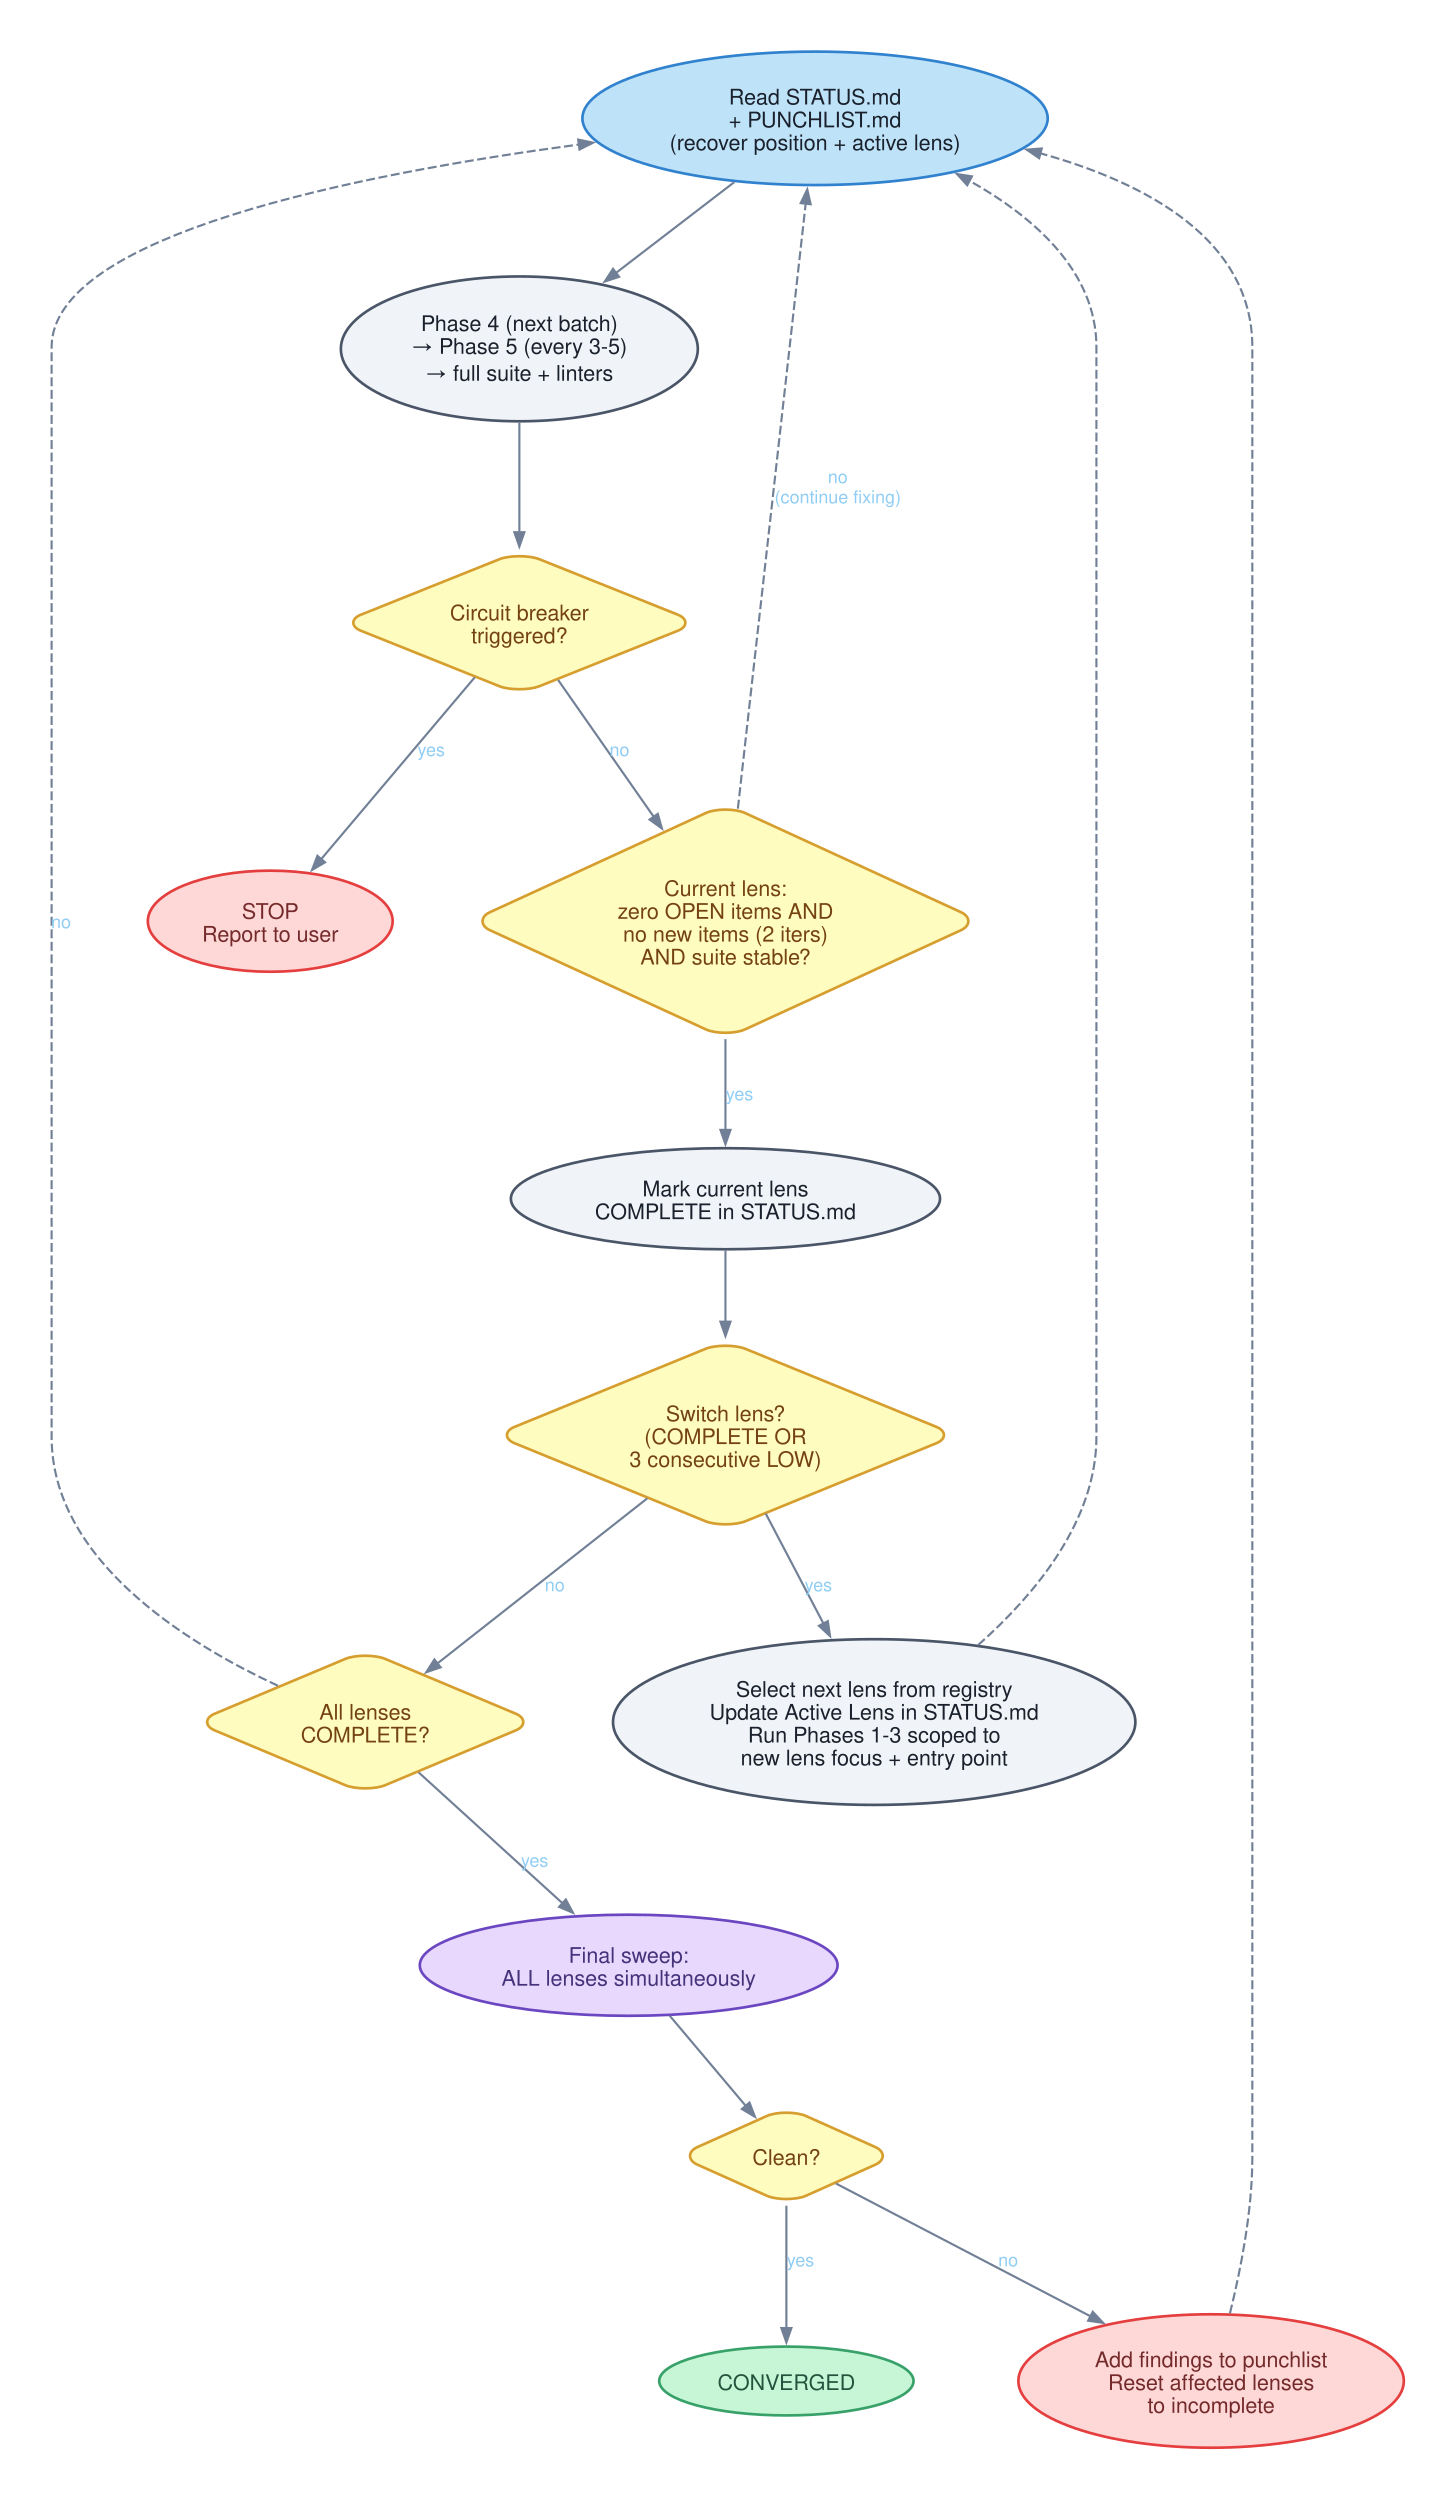
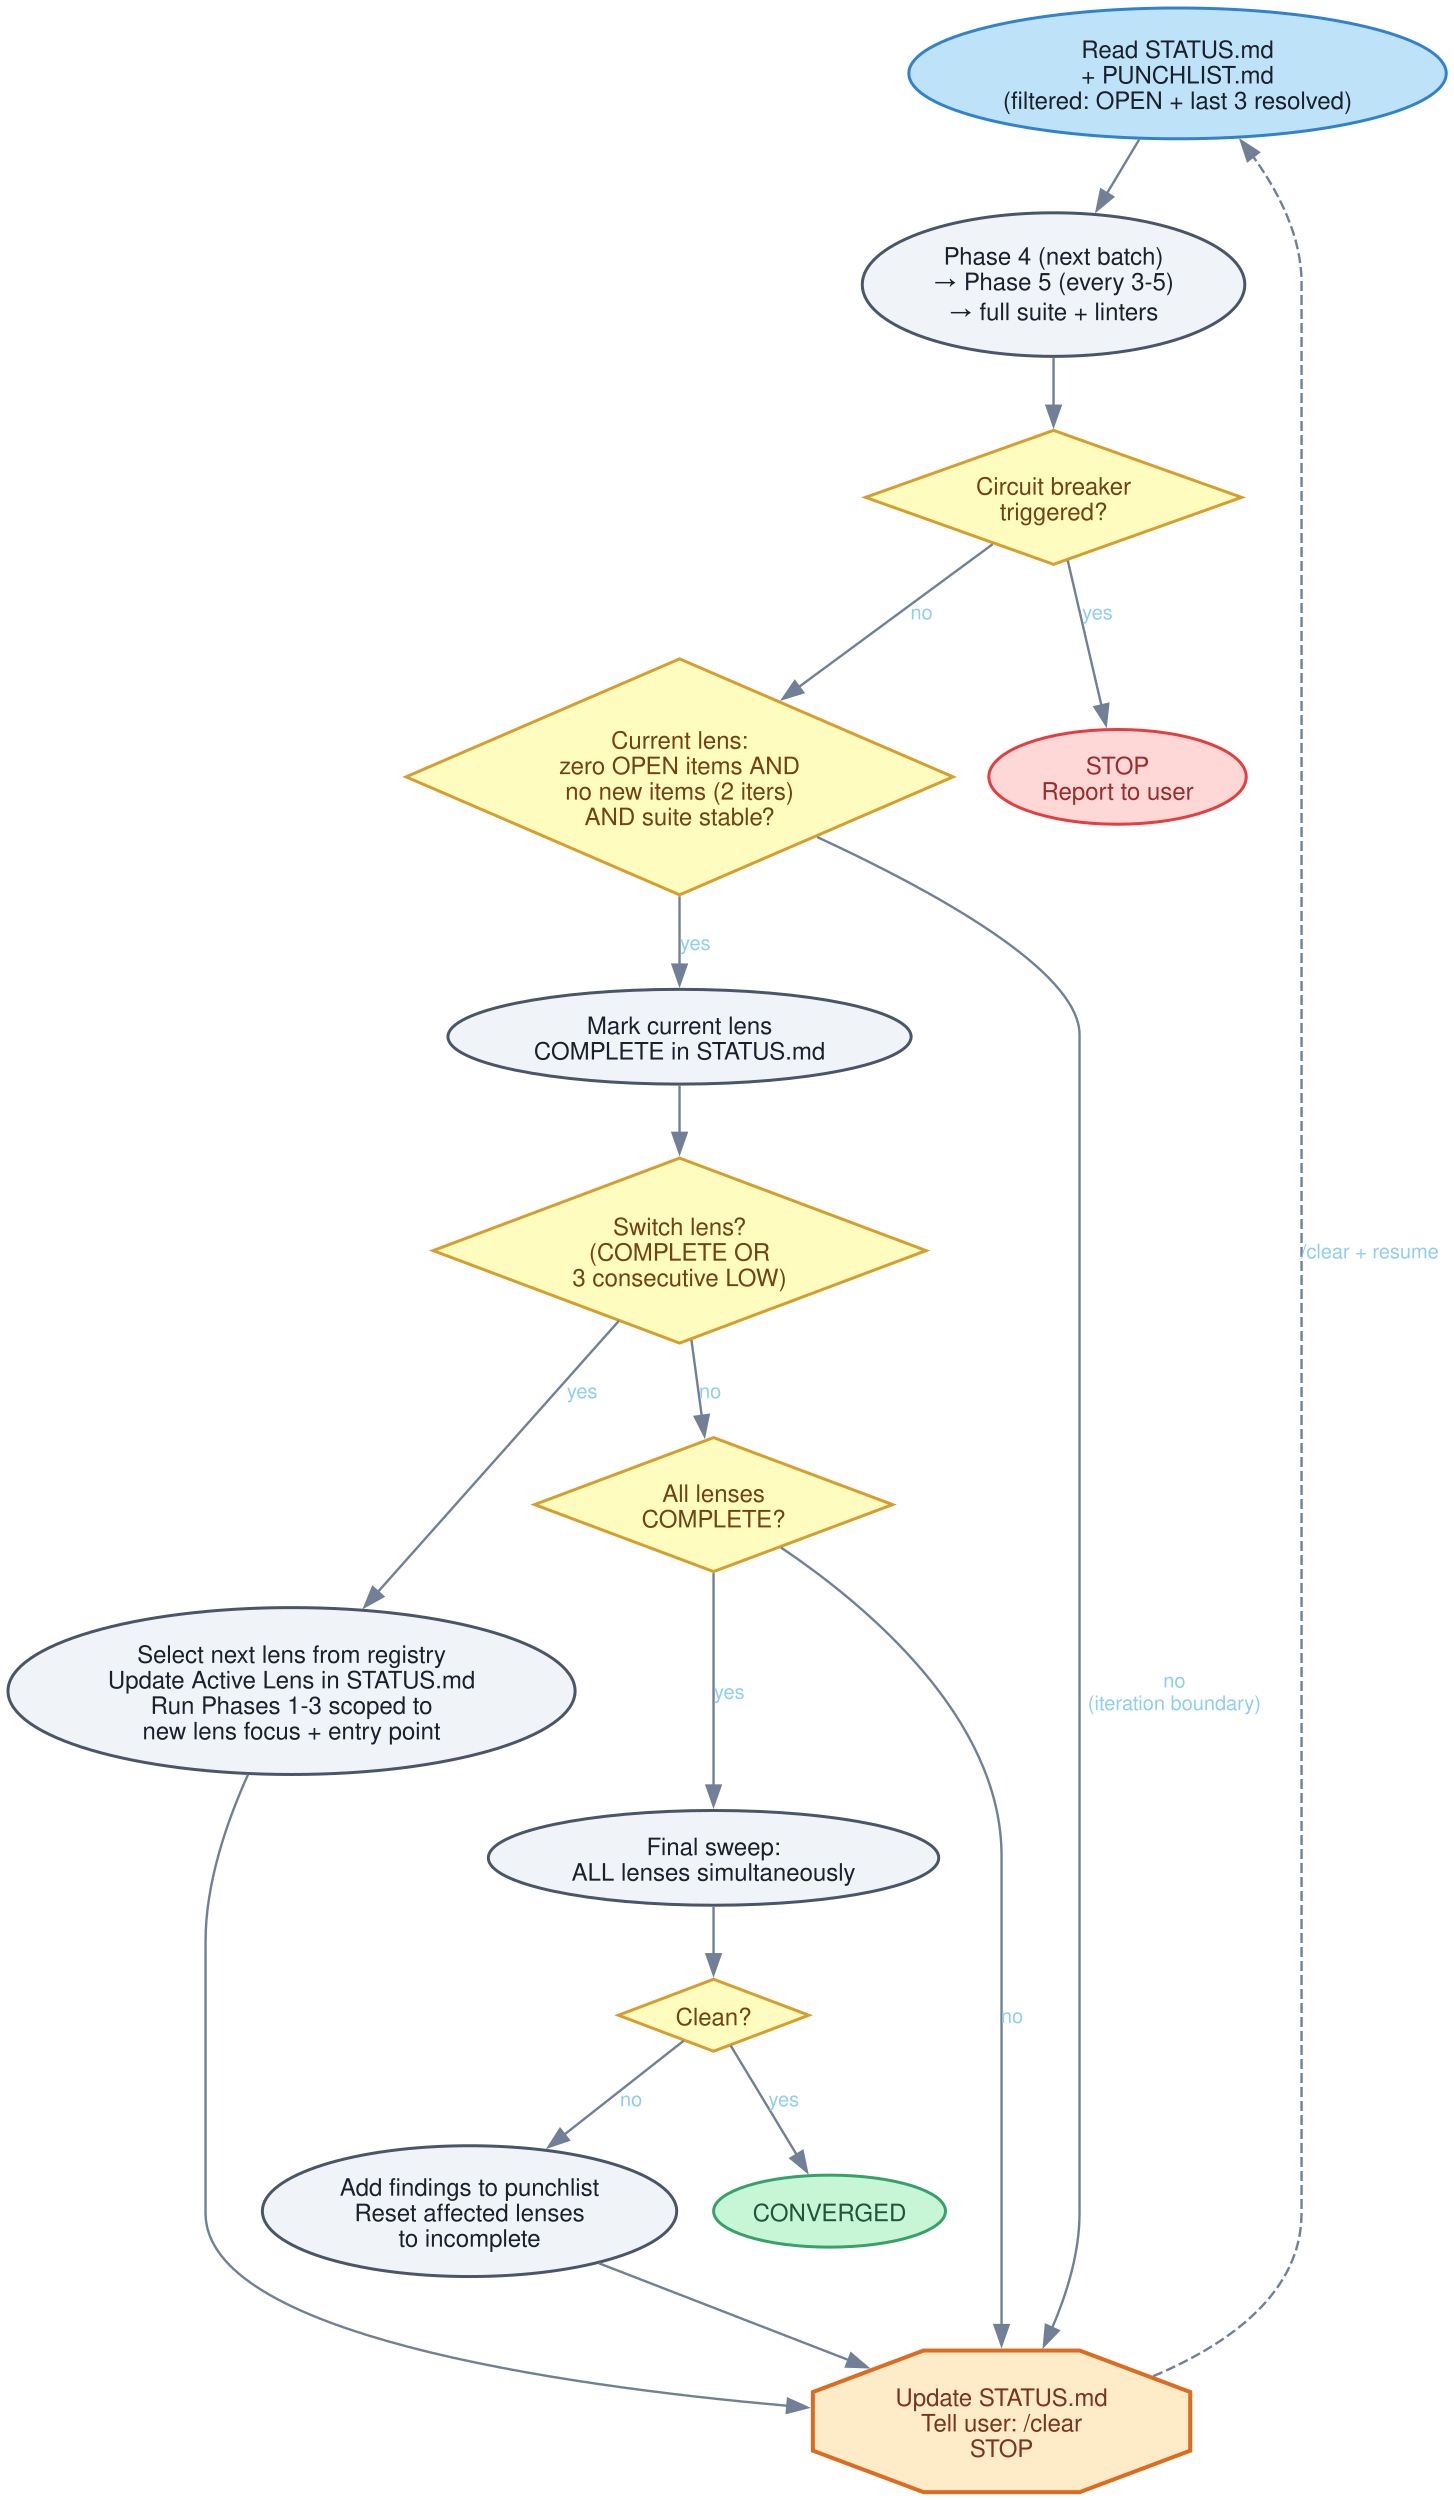
- <svg xmlns="http://www.w3.org/2000/svg" width="812pt" height="1395pt" viewBox="0.00 0.00 812.00 1395.00">
-   <g id="graph0" class="graph" transform="scale(1 1) rotate(0) translate(28.8 1365.83)">
+ <svg xmlns="http://www.w3.org/2000/svg" width="727pt" height="1250pt" viewBox="0.00 0.00 727.00 1250.00">
+   <g id="graph0" class="graph" transform="scale(1 1) rotate(0) translate(4 1246.07)">
    <g id="node1" class="node">
-       <ellipse fill="#bee3f8" stroke="#3182ce" stroke-width="1.5" cx="426" cy="-1299.8" rx="129.82" ry="37.23" />
-       <text xml:space="preserve" text-anchor="middle" x="426" y="-1307.53" font-family="Helvetica,sans-Serif" font-size="12.00" fill="#1a202c">Read STATUS.md</text>
-       <text xml:space="preserve" text-anchor="middle" x="426" y="-1294.78" font-family="Helvetica,sans-Serif" font-size="12.00" fill="#1a202c">+ PUNCHLIST.md</text>
-       <text xml:space="preserve" text-anchor="middle" x="426" y="-1282.03" font-family="Helvetica,sans-Serif" font-size="12.00" fill="#1a202c">(recover position + active lens)</text>
+       <ellipse fill="#bee3f8" stroke="#3182ce" stroke-width="1.5" cx="584.77" cy="-1209.37" rx="134.35" ry="32.7" />
+       <text xml:space="preserve" text-anchor="middle" x="584.77" y="-1217.09" font-family="Helvetica,sans-Serif" font-size="12.00" fill="#1a202c">Read STATUS.md</text>
+       <text xml:space="preserve" text-anchor="middle" x="584.77" y="-1204.34" font-family="Helvetica,sans-Serif" font-size="12.00" fill="#1a202c">+ PUNCHLIST.md</text>
+       <text xml:space="preserve" text-anchor="middle" x="584.77" y="-1191.59" font-family="Helvetica,sans-Serif" font-size="12.00" fill="#1a202c">(filtered: OPEN + last 3 resolved)</text>
    </g>
    <g id="node2" class="node">
-       <ellipse fill="#f0f4f8" stroke="#4a5568" stroke-width="1.5" cx="261" cy="-1171.16" rx="99.6" ry="40.41" />
-       <text xml:space="preserve" text-anchor="middle" x="261" y="-1181.14" font-family="Helvetica,sans-Serif" font-size="12.00" fill="#1a202c">Phase 4 (next batch)</text>
-       <text xml:space="preserve" text-anchor="middle" x="261" y="-1168.39" font-family="Helvetica,sans-Serif" font-size="12.00" fill="#1a202c">→ Phase 5 (every 3-5)</text>
-       <text xml:space="preserve" text-anchor="middle" x="261" y="-1153.39" font-family="Helvetica,sans-Serif" font-size="12.00" fill="#1a202c">→ full suite + linters</text>
+       <ellipse fill="#f0f4f8" stroke="#4a5568" stroke-width="1.5" cx="522.77" cy="-1103.78" rx="95.64" ry="35.89" />
+       <text xml:space="preserve" text-anchor="middle" x="522.77" y="-1113.76" font-family="Helvetica,sans-Serif" font-size="12.00" fill="#1a202c">Phase 4 (next batch)</text>
+       <text xml:space="preserve" text-anchor="middle" x="522.77" y="-1101.01" font-family="Helvetica,sans-Serif" font-size="12.00" fill="#1a202c">→ Phase 5 (every 3-5)</text>
+       <text xml:space="preserve" text-anchor="middle" x="522.77" y="-1086.01" font-family="Helvetica,sans-Serif" font-size="12.00" fill="#1a202c">→ full suite + linters</text>
    </g>
    <g id="edge1" class="edge">
-       <path fill="none" stroke="#718096" stroke-width="1.2" d="M380.91,-1264.2C360.52,-1248.54 336.25,-1229.92 314.9,-1213.53" />
-       <polygon fill="#718096" stroke="#718096" stroke-width="1.2" points="316.67,-1211.36 308.62,-1208.71 313.26,-1215.81 316.67,-1211.36" />
+       <path fill="none" stroke="#718096" stroke-width="1.2" d="M565.67,-1176.44C560.55,-1167.89 554.92,-1158.49 549.47,-1149.39" />
+       <polygon fill="#718096" stroke="#718096" stroke-width="1.2" points="552.51,-1147.64 544.37,-1140.86 546.5,-1151.24 552.51,-1147.64" />
+     </g>
+     <g id="node7" class="node">
+       <polygon fill="#fefcbf" stroke="#d69e2e" stroke-width="1.5" points="522.77,-1030.89 428.77,-997.39 522.77,-963.89 616.77,-997.39 522.77,-1030.89" />
+       <text xml:space="preserve" text-anchor="middle" x="522.77" y="-998.74" font-family="Helvetica,sans-Serif" font-size="12.00" fill="#744210">Circuit breaker</text>
+       <text xml:space="preserve" text-anchor="middle" x="522.77" y="-985.99" font-family="Helvetica,sans-Serif" font-size="12.00" fill="#744210">triggered?</text>
+     </g>
+     <g id="edge2" class="edge">
+       <path fill="none" stroke="#718096" stroke-width="1.2" d="M522.77,-1067.15C522.77,-1059.37 522.77,-1051.05 522.77,-1042.97" />
+       <polygon fill="#718096" stroke="#718096" stroke-width="1.2" points="526.28,-1043.22 522.77,-1033.22 519.28,-1043.22 526.28,-1043.22" />
    </g>
    <g id="node3" class="node">
-       <path fill="#fefcbf" stroke="#d69e2e" stroke-width="1.5" d="M249.86,-1053.79C249.86,-1053.79 172.54,-1022.81 172.54,-1022.81 166.97,-1020.58 166.97,-1016.12 172.54,-1013.89 172.54,-1013.89 249.86,-982.91 249.86,-982.91 255.43,-980.68 266.57,-980.68 272.14,-982.91 272.14,-982.91 349.46,-1013.89 349.46,-1013.89 355.03,-1016.12 355.03,-1020.58 349.46,-1022.81 349.46,-1022.81 272.14,-1053.79 272.14,-1053.79 266.57,-1056.02 255.43,-1056.02 249.86,-1053.79" />
-       <text xml:space="preserve" text-anchor="middle" x="261" y="-1019.7" font-family="Helvetica,sans-Serif" font-size="12.00" fill="#744210">Circuit breaker</text>
-       <text xml:space="preserve" text-anchor="middle" x="261" y="-1006.95" font-family="Helvetica,sans-Serif" font-size="12.00" fill="#744210">triggered?</text>
+       <ellipse fill="#f0f4f8" stroke="#4a5568" stroke-width="1.5" cx="335.77" cy="-727.71" rx="115.79" ry="23.69" />
+       <text xml:space="preserve" text-anchor="middle" x="335.77" y="-729.06" font-family="Helvetica,sans-Serif" font-size="12.00" fill="#1a202c">Mark current lens</text>
+       <text xml:space="preserve" text-anchor="middle" x="335.77" y="-716.31" font-family="Helvetica,sans-Serif" font-size="12.00" fill="#1a202c">COMPLETE in STATUS.md</text>
    </g>
-     <g id="edge2" class="edge">
-       <path fill="none" stroke="#718096" stroke-width="1.2" d="M261,-1130.14C261,-1111.33 261,-1088.72 261,-1068.84" />
-       <polygon fill="#718096" stroke="#718096" stroke-width="1.2" points="263.8,-1068.85 261,-1060.85 258.2,-1068.85 263.8,-1068.85" />
+     <g id="node9" class="node">
+       <polygon fill="#fefcbf" stroke="#d69e2e" stroke-width="1.5" points="335.77,-667.02 212.52,-620.77 335.77,-574.52 459.02,-620.77 335.77,-667.02" />
+       <text xml:space="preserve" text-anchor="middle" x="335.77" y="-628.49" font-family="Helvetica,sans-Serif" font-size="12.00" fill="#744210">Switch lens?</text>
+       <text xml:space="preserve" text-anchor="middle" x="335.77" y="-615.74" font-family="Helvetica,sans-Serif" font-size="12.00" fill="#744210">(COMPLETE OR</text>
+       <text xml:space="preserve" text-anchor="middle" x="335.77" y="-602.99" font-family="Helvetica,sans-Serif" font-size="12.00" fill="#744210">3 consecutive LOW)</text>
+     </g>
+     <g id="edge7" class="edge">
+       <path fill="none" stroke="#718096" stroke-width="1.2" d="M335.77,-703.42C335.77,-696.19 335.77,-687.89 335.77,-679.4" />
+       <polygon fill="#718096" stroke="#718096" stroke-width="1.2" points="339.28,-679.62 335.77,-669.62 332.28,-679.62 339.28,-679.62" />
    </g>
    <g id="node4" class="node">
-       <ellipse fill="#fed7d7" stroke="#e53e3e" stroke-width="1.5" cx="122" cy="-851.8" rx="68.31" ry="28.21" />
-       <text xml:space="preserve" text-anchor="middle" x="122" y="-853.15" font-family="Helvetica,sans-Serif" font-size="12.00" fill="#742a2a">STOP</text>
-       <text xml:space="preserve" text-anchor="middle" x="122" y="-840.4" font-family="Helvetica,sans-Serif" font-size="12.00" fill="#742a2a">Report to user</text>
+       <ellipse fill="#f0f4f8" stroke="#4a5568" stroke-width="1.5" cx="141.77" cy="-400.55" rx="141.77" ry="41.72" />
+       <text xml:space="preserve" text-anchor="middle" x="141.77" y="-414.65" font-family="Helvetica,sans-Serif" font-size="12.00" fill="#1a202c">Select next lens from registry</text>
+       <text xml:space="preserve" text-anchor="middle" x="141.77" y="-401.9" font-family="Helvetica,sans-Serif" font-size="12.00" fill="#1a202c">Update Active Lens in STATUS.md</text>
+       <text xml:space="preserve" text-anchor="middle" x="141.77" y="-389.15" font-family="Helvetica,sans-Serif" font-size="12.00" fill="#1a202c">Run Phases 1-3 scoped to</text>
+       <text xml:space="preserve" text-anchor="middle" x="141.77" y="-376.4" font-family="Helvetica,sans-Serif" font-size="12.00" fill="#1a202c">new lens focus + entry point</text>
+     </g>
+     <g id="node14" class="node">
+       <polygon fill="#feebc8" stroke="#dd6b20" stroke-width="2" points="591.11,-20.74 591.11,-50.06 535.85,-70.8 457.7,-70.8 402.44,-50.06 402.44,-20.74 457.7,0 535.85,0 591.11,-20.74" />
+       <text xml:space="preserve" text-anchor="middle" x="496.77" y="-43.12" font-family="Helvetica,sans-Serif" font-size="12.00" fill="#7b341e">Update STATUS.md</text>
+       <text xml:space="preserve" text-anchor="middle" x="496.77" y="-30.37" font-family="Helvetica,sans-Serif" font-size="12.00" fill="#7b341e">Tell user: /clear</text>
+       <text xml:space="preserve" text-anchor="middle" x="496.77" y="-17.62" font-family="Helvetica,sans-Serif" font-size="12.00" fill="#7b341e">STOP</text>
+     </g>
+     <g id="edge10" class="edge">
+       <path fill="none" stroke="#718096" stroke-width="1.2" d="M120.02,-358.83C109.36,-335.18 98.77,-304.41 98.77,-275.45 98.77,-275.45 98.77,-275.45 98.77,-139.5 98.77,-79.23 271.97,-53.61 389.86,-43.15" />
+       <polygon fill="#718096" stroke="#718096" stroke-width="1.2" points="389.97,-46.66 399.63,-42.31 389.37,-39.68 389.97,-46.66" />
+     </g>
+     <g id="node5" class="node">
+       <ellipse fill="#f0f4f8" stroke="#4a5568" stroke-width="1.5" cx="352.77" cy="-317.14" rx="112.61" ry="23.69" />
+       <text xml:space="preserve" text-anchor="middle" x="352.77" y="-318.49" font-family="Helvetica,sans-Serif" font-size="12.00" fill="#1a202c">Final sweep:</text>
+       <text xml:space="preserve" text-anchor="middle" x="352.77" y="-305.74" font-family="Helvetica,sans-Serif" font-size="12.00" fill="#1a202c">ALL lenses simultaneously</text>
+     </g>
+     <g id="node11" class="node">
+       <polygon fill="#fefcbf" stroke="#d69e2e" stroke-width="1.5" points="352.77,-256.45 305.18,-238.45 352.77,-220.45 400.37,-238.45 352.77,-256.45" />
+       <text xml:space="preserve" text-anchor="middle" x="352.77" y="-233.43" font-family="Helvetica,sans-Serif" font-size="12.00" fill="#744210">Clean?</text>
+     </g>
+     <g id="edge13" class="edge">
+       <path fill="none" stroke="#718096" stroke-width="1.2" d="M352.77,-292.72C352.77,-285.2 352.77,-276.78 352.77,-268.89" />
+       <polygon fill="#718096" stroke="#718096" stroke-width="1.2" points="356.28,-268.95 352.77,-258.95 349.28,-268.95 356.28,-268.95" />
+     </g>
+     <g id="node6" class="node">
+       <ellipse fill="#f0f4f8" stroke="#4a5568" stroke-width="1.5" cx="230.77" cy="-140.5" rx="103.59" ry="32.7" />
+       <text xml:space="preserve" text-anchor="middle" x="230.77" y="-148.23" font-family="Helvetica,sans-Serif" font-size="12.00" fill="#1a202c">Add findings to punchlist</text>
+       <text xml:space="preserve" text-anchor="middle" x="230.77" y="-135.48" font-family="Helvetica,sans-Serif" font-size="12.00" fill="#1a202c">Reset affected lenses</text>
+       <text xml:space="preserve" text-anchor="middle" x="230.77" y="-122.73" font-family="Helvetica,sans-Serif" font-size="12.00" fill="#1a202c">to incomplete</text>
+     </g>
+     <g id="edge16" class="edge">
+       <path fill="none" stroke="#718096" stroke-width="1.2" d="M295.51,-114.41C333.18,-99.81 380.88,-81.32 420.38,-66.01" />
+       <polygon fill="#718096" stroke="#718096" stroke-width="1.2" points="421.54,-69.31 429.6,-62.44 419.01,-62.79 421.54,-69.31" />
+     </g>
+     <g id="node8" class="node">
+       <polygon fill="#fefcbf" stroke="#d69e2e" stroke-width="1.5" points="335.77,-916.64 199.02,-857.64 335.77,-798.64 472.52,-857.64 335.77,-916.64" />
+       <text xml:space="preserve" text-anchor="middle" x="335.77" y="-871.74" font-family="Helvetica,sans-Serif" font-size="12.00" fill="#744210">Current lens:</text>
+       <text xml:space="preserve" text-anchor="middle" x="335.77" y="-858.99" font-family="Helvetica,sans-Serif" font-size="12.00" fill="#744210">zero OPEN items AND</text>
+       <text xml:space="preserve" text-anchor="middle" x="335.77" y="-846.24" font-family="Helvetica,sans-Serif" font-size="12.00" fill="#744210">no new items (2 iters)</text>
+       <text xml:space="preserve" text-anchor="middle" x="335.77" y="-833.49" font-family="Helvetica,sans-Serif" font-size="12.00" fill="#744210">AND suite stable?</text>
+     </g>
+     <g id="edge4" class="edge">
+       <path fill="none" stroke="#718096" stroke-width="1.2" d="M492.31,-973.96C466.13,-954.67 427.59,-926.28 395.31,-902.5" />
+       <polygon fill="#718096" stroke="#718096" stroke-width="1.2" points="397.54,-899.8 387.41,-896.68 393.39,-905.43 397.54,-899.8" />
+       <text xml:space="preserve" text-anchor="middle" x="456.77" y="-936.39" font-family="Helvetica,sans-Serif" font-size="10.00" fill="#90cdf4">no</text>
+     </g>
+     <g id="node12" class="node">
+       <ellipse fill="#fed7d7" stroke="#e53e3e" stroke-width="1.5" cx="554.77" cy="-857.64" rx="64.35" ry="23.69" />
+       <text xml:space="preserve" text-anchor="middle" x="554.77" y="-858.99" font-family="Helvetica,sans-Serif" font-size="12.00" fill="#9b2c2c">STOP</text>
+       <text xml:space="preserve" text-anchor="middle" x="554.77" y="-846.24" font-family="Helvetica,sans-Serif" font-size="12.00" fill="#9b2c2c">Report to user</text>
    </g>
    <g id="edge3" class="edge">
-       <path fill="none" stroke="#718096" stroke-width="1.2" d="M236.15,-987.93C212.03,-959.39 175.48,-916.11 150.27,-886.26" />
-       <polygon fill="#718096" stroke="#718096" stroke-width="1.2" points="152.59,-884.67 145.29,-880.37 148.31,-888.29 152.59,-884.67" />
-       <text xml:space="preserve" text-anchor="middle" x="211.82" y="-943.95" font-family="Helvetica,sans-Serif" font-size="10.00" fill="#90cdf4">yes</text>
+       <path fill="none" stroke="#718096" stroke-width="1.2" d="M529.88,-965.82C534.87,-944.32 541.56,-915.52 546.75,-893.19" />
+       <polygon fill="#718096" stroke="#718096" stroke-width="1.2" points="550.12,-894.16 548.97,-883.63 543.3,-892.57 550.12,-894.16" />
+       <text xml:space="preserve" text-anchor="middle" x="544.73" y="-936.39" font-family="Helvetica,sans-Serif" font-size="10.00" fill="#90cdf4">yes</text>
    </g>
-     <g id="node5" class="node">
-       <path fill="#fefcbf" stroke="#d69e2e" stroke-width="1.5" d="M365.1,-912.19C365.1,-912.19 244.55,-856.81 244.55,-856.81 239.1,-854.31 239.1,-849.3 244.55,-846.79 244.55,-846.79 365.1,-791.41 365.1,-791.41 370.55,-788.91 381.45,-788.91 386.9,-791.41 386.9,-791.41 507.45,-846.79 507.45,-846.79 512.9,-849.3 512.9,-854.31 507.45,-856.81 507.45,-856.81 386.9,-912.19 386.9,-912.19 381.45,-914.7 370.55,-914.7 365.1,-912.19" />
-       <text xml:space="preserve" text-anchor="middle" x="376" y="-865.9" font-family="Helvetica,sans-Serif" font-size="12.00" fill="#744210">Current lens:</text>
-       <text xml:space="preserve" text-anchor="middle" x="376" y="-853.15" font-family="Helvetica,sans-Serif" font-size="12.00" fill="#744210">zero OPEN items AND</text>
-       <text xml:space="preserve" text-anchor="middle" x="376" y="-840.4" font-family="Helvetica,sans-Serif" font-size="12.00" fill="#744210">no new items (2 iters)</text>
-       <text xml:space="preserve" text-anchor="middle" x="376" y="-827.65" font-family="Helvetica,sans-Serif" font-size="12.00" fill="#744210">AND suite stable?</text>
-     </g>
-     <g id="edge4" class="edge">
-       <path fill="none" stroke="#718096" stroke-width="1.2" d="M282.63,-986.4C297.67,-964.89 318.15,-935.58 336.1,-909.89" />
-       <polygon fill="#718096" stroke="#718096" stroke-width="1.2" points="338.25,-911.7 340.54,-903.54 333.66,-908.49 338.25,-911.7" />
-       <text xml:space="preserve" text-anchor="middle" x="316.86" y="-943.95" font-family="Helvetica,sans-Serif" font-size="10.00" fill="#90cdf4">no</text>
+     <g id="edge5" class="edge">
+       <path fill="none" stroke="#718096" stroke-width="1.2" d="M335.77,-797.92C335.77,-786.21 335.77,-774.26 335.77,-763.67" />
+       <polygon fill="#718096" stroke="#718096" stroke-width="1.2" points="339.28,-763.76 335.77,-753.76 332.28,-763.76 339.28,-763.76" />
+       <text xml:space="preserve" text-anchor="middle" x="343.65" y="-771.14" font-family="Helvetica,sans-Serif" font-size="10.00" fill="#90cdf4">yes</text>
    </g>
    <g id="edge6" class="edge">
-       <path fill="none" stroke="#718096" stroke-width="1.2" stroke-dasharray="5,2" d="M382.93,-914.61C393.08,-1005.14 411.76,-1171.76 420.81,-1252.51" />
-       <polygon fill="#718096" stroke="#718096" stroke-width="1.2" points="417.99,-1252.48 421.66,-1260.12 423.55,-1251.86 417.99,-1252.48" />
-       <text xml:space="preserve" text-anchor="middle" x="438.67" y="-1096.25" font-family="Helvetica,sans-Serif" font-size="10.00" fill="#90cdf4">no</text>
-       <text xml:space="preserve" text-anchor="middle" x="438.67" y="-1085" font-family="Helvetica,sans-Serif" font-size="10.00" fill="#90cdf4">(continue fixing)</text>
-     </g>
-     <g id="node6" class="node">
-       <ellipse fill="#f0f4f8" stroke="#4a5568" stroke-width="1.5" cx="376" cy="-696.94" rx="119.75" ry="28.21" />
-       <text xml:space="preserve" text-anchor="middle" x="376" y="-698.29" font-family="Helvetica,sans-Serif" font-size="12.00" fill="#1a202c">Mark current lens</text>
-       <text xml:space="preserve" text-anchor="middle" x="376" y="-685.54" font-family="Helvetica,sans-Serif" font-size="12.00" fill="#1a202c">COMPLETE in STATUS.md</text>
-     </g>
-     <g id="edge5" class="edge">
-       <path fill="none" stroke="#718096" stroke-width="1.2" d="M376,-785.97C376,-768.62 376,-750.45 376,-735.15" />
-       <polygon fill="#718096" stroke="#718096" stroke-width="1.2" points="378.8,-735.37 376,-727.37 373.2,-735.37 378.8,-735.37" />
-       <text xml:space="preserve" text-anchor="middle" x="383.88" y="-751.9" font-family="Helvetica,sans-Serif" font-size="10.00" fill="#90cdf4">yes</text>
-     </g>
-     <g id="node7" class="node">
-       <path fill="#fefcbf" stroke="#d69e2e" stroke-width="1.5" d="M364.89,-613.19C364.89,-613.19 258.26,-569.61 258.26,-569.61 252.7,-567.34 252.7,-562.81 258.26,-560.54 258.26,-560.54 364.89,-516.96 364.89,-516.96 370.45,-514.69 381.55,-514.69 387.11,-516.96 387.11,-516.96 493.74,-560.54 493.74,-560.54 499.3,-562.81 499.3,-567.34 493.74,-569.61 493.74,-569.61 387.11,-613.19 387.11,-613.19 381.55,-615.46 370.45,-615.46 364.89,-613.19" />
-       <text xml:space="preserve" text-anchor="middle" x="376" y="-572.8" font-family="Helvetica,sans-Serif" font-size="12.00" fill="#744210">Switch lens?</text>
-       <text xml:space="preserve" text-anchor="middle" x="376" y="-560.05" font-family="Helvetica,sans-Serif" font-size="12.00" fill="#744210">(COMPLETE OR</text>
-       <text xml:space="preserve" text-anchor="middle" x="376" y="-547.3" font-family="Helvetica,sans-Serif" font-size="12.00" fill="#744210">3 consecutive LOW)</text>
-     </g>
-     <g id="edge7" class="edge">
-       <path fill="none" stroke="#718096" stroke-width="1.2" d="M376,-668.08C376,-656.33 376,-642.15 376,-628.15" />
-       <polygon fill="#718096" stroke="#718096" stroke-width="1.2" points="378.8,-628.33 376,-620.33 373.2,-628.33 378.8,-628.33" />
-     </g>
-     <g id="node8" class="node">
-       <ellipse fill="#f0f4f8" stroke="#4a5568" stroke-width="1.5" cx="459" cy="-404.93" rx="145.73" ry="46.24" />
-       <text xml:space="preserve" text-anchor="middle" x="459" y="-419.03" font-family="Helvetica,sans-Serif" font-size="12.00" fill="#1a202c">Select next lens from registry</text>
-       <text xml:space="preserve" text-anchor="middle" x="459" y="-406.28" font-family="Helvetica,sans-Serif" font-size="12.00" fill="#1a202c">Update Active Lens in STATUS.md</text>
-       <text xml:space="preserve" text-anchor="middle" x="459" y="-393.53" font-family="Helvetica,sans-Serif" font-size="12.00" fill="#1a202c">Run Phases 1-3 scoped to</text>
-       <text xml:space="preserve" text-anchor="middle" x="459" y="-380.78" font-family="Helvetica,sans-Serif" font-size="12.00" fill="#1a202c">new lens focus + entry point</text>
+       <path fill="none" stroke="#718096" stroke-width="1.2" d="M404.6,-827.53C462.46,-800.81 535.77,-760.65 535.77,-728.71 535.77,-728.71 535.77,-728.71 535.77,-139.5 535.77,-119.85 529.5,-99.37 521.98,-81.9" />
+       <polygon fill="#718096" stroke="#718096" stroke-width="1.2" points="525.29,-80.72 517.95,-73.09 518.93,-83.64 525.29,-80.72" />
+       <text xml:space="preserve" text-anchor="middle" x="580.4" y="-402.3" font-family="Helvetica,sans-Serif" font-size="10.00" fill="#90cdf4">  no</text>
+       <text xml:space="preserve" text-anchor="middle" x="580.4" y="-391.05" font-family="Helvetica,sans-Serif" font-size="10.00" fill="#90cdf4">  (iteration boundary)</text>
    </g>
    <g id="edge8" class="edge">
-       <path fill="none" stroke="#718096" stroke-width="1.2" d="M398.46,-521.28C408.42,-502.31 420.24,-479.78 430.78,-459.69" />
-       <polygon fill="#718096" stroke="#718096" stroke-width="1.2" points="433.13,-461.24 434.37,-452.86 428.17,-458.64 433.13,-461.24" />
-       <text xml:space="preserve" text-anchor="middle" x="427.86" y="-477.93" font-family="Helvetica,sans-Serif" font-size="10.00" fill="#90cdf4">yes</text>
+       <path fill="none" stroke="#718096" stroke-width="1.2" d="M305.46,-585.67C273.1,-549.27 221.53,-491.26 184.93,-450.1" />
+       <polygon fill="#718096" stroke="#718096" stroke-width="1.2" points="187.6,-447.83 178.34,-442.68 182.37,-452.48 187.6,-447.83" />
+       <text xml:space="preserve" text-anchor="middle" x="287.09" y="-547.02" font-family="Helvetica,sans-Serif" font-size="10.00" fill="#90cdf4">yes</text>
    </g>
-     <g id="node9" class="node">
-       <path fill="#fefcbf" stroke="#d69e2e" stroke-width="1.5" d="M163.93,-440.19C163.93,-440.19 90.97,-409.57 90.97,-409.57 85.43,-407.25 85.43,-402.61 90.97,-400.29 90.97,-400.29 163.93,-369.67 163.93,-369.67 169.47,-367.35 180.53,-367.35 186.07,-369.67 186.07,-369.67 259.03,-400.29 259.03,-400.29 264.57,-402.61 264.57,-407.25 259.03,-409.57 259.03,-409.57 186.07,-440.19 186.07,-440.19 180.53,-442.51 169.47,-442.51 163.93,-440.19" />
-       <text xml:space="preserve" text-anchor="middle" x="175" y="-406.28" font-family="Helvetica,sans-Serif" font-size="12.00" fill="#744210">All lenses</text>
-       <text xml:space="preserve" text-anchor="middle" x="175" y="-393.53" font-family="Helvetica,sans-Serif" font-size="12.00" fill="#744210">COMPLETE?</text>
+     <g id="node10" class="node">
+       <polygon fill="#fefcbf" stroke="#d69e2e" stroke-width="1.5" points="352.77,-527.27 263.27,-493.77 352.77,-460.27 442.27,-493.77 352.77,-527.27" />
+       <text xml:space="preserve" text-anchor="middle" x="352.77" y="-495.12" font-family="Helvetica,sans-Serif" font-size="12.00" fill="#744210">All lenses</text>
+       <text xml:space="preserve" text-anchor="middle" x="352.77" y="-482.37" font-family="Helvetica,sans-Serif" font-size="12.00" fill="#744210">COMPLETE?</text>
    </g>
    <g id="edge9" class="edge">
-       <path fill="none" stroke="#718096" stroke-width="1.2" d="M332.39,-529.76C297.5,-502.31 248.98,-464.14 215.06,-437.45" />
-       <polygon fill="#718096" stroke="#718096" stroke-width="1.2" points="217.08,-435.47 209.06,-432.73 213.61,-439.87 217.08,-435.47" />
-       <text xml:space="preserve" text-anchor="middle" x="280.75" y="-477.93" font-family="Helvetica,sans-Serif" font-size="10.00" fill="#90cdf4">no</text>
+       <path fill="none" stroke="#718096" stroke-width="1.2" d="M341.72,-576.05C343.4,-563.67 345.23,-550.21 346.91,-537.87" />
+       <polygon fill="#718096" stroke="#718096" stroke-width="1.2" points="350.34,-538.63 348.22,-528.25 343.41,-537.69 350.34,-538.63" />
+       <text xml:space="preserve" text-anchor="middle" x="351.05" y="-547.02" font-family="Helvetica,sans-Serif" font-size="10.00" fill="#90cdf4">no</text>
    </g>
-     <g id="edge10" class="edge">
-       <path fill="none" stroke="#718096" stroke-width="1.2" stroke-dasharray="5,2" d="M517.01,-447.91C549.28,-476.49 583,-517.5 583,-564.08 583,-1172.16 583,-1172.16 583,-1172.16 583,-1214.16 548.54,-1244.6 511.91,-1265.1" />
-       <polygon fill="#718096" stroke="#718096" stroke-width="1.2" points="510.9,-1262.46 505.18,-1268.72 513.55,-1267.4 510.9,-1262.46" />
+     <g id="edge11" class="edge">
+       <path fill="none" stroke="#718096" stroke-width="1.2" d="M352.77,-459.51C352.77,-429.02 352.77,-384.04 352.77,-353.04" />
+       <polygon fill="#718096" stroke="#718096" stroke-width="1.2" points="356.28,-353.32 352.77,-343.32 349.28,-353.32 356.28,-353.32" />
+       <text xml:space="preserve" text-anchor="middle" x="360.65" y="-396.67" font-family="Helvetica,sans-Serif" font-size="10.00" fill="#90cdf4">yes</text>
    </g>
    <g id="edge12" class="edge">
-       <path fill="none" stroke="#718096" stroke-width="1.2" stroke-dasharray="5,2" d="M126.25,-425.19C74.47,-449.23 0,-495.69 0,-564.08 0,-1172.16 0,-1172.16 0,-1172.16 0,-1234.39 169.12,-1268.48 294.24,-1285.18" />
-       <polygon fill="#718096" stroke="#718096" stroke-width="1.2" points="293.83,-1287.95 302.12,-1286.22 294.56,-1282.4 293.83,-1287.95" />
-       <text xml:space="preserve" text-anchor="middle" x="5.25" y="-847.93" font-family="Helvetica,sans-Serif" font-size="10.00" fill="#90cdf4">no</text>
+       <path fill="none" stroke="#718096" stroke-width="1.2" d="M386.54,-472.28C429.1,-443.58 496.77,-387.11 496.77,-318.14 496.77,-318.14 496.77,-318.14 496.77,-139.5 496.77,-121.18 496.77,-101.02 496.77,-83.43" />
+       <polygon fill="#718096" stroke="#718096" stroke-width="1.2" points="500.28,-83.53 496.77,-73.53 493.28,-83.53 500.28,-83.53" />
+       <text xml:space="preserve" text-anchor="middle" x="502.02" y="-234.58" font-family="Helvetica,sans-Serif" font-size="10.00" fill="#90cdf4">no</text>
    </g>
-     <g id="node10" class="node">
-       <ellipse fill="#e9d8fd" stroke="#6b46c1" stroke-width="1.5" cx="322" cy="-269.22" rx="116.57" ry="28.21" />
-       <text xml:space="preserve" text-anchor="middle" x="322" y="-270.57" font-family="Helvetica,sans-Serif" font-size="12.00" fill="#44337a">Final sweep:</text>
-       <text xml:space="preserve" text-anchor="middle" x="322" y="-257.82" font-family="Helvetica,sans-Serif" font-size="12.00" fill="#44337a">ALL lenses simultaneously</text>
+     <g id="edge15" class="edge">
+       <path fill="none" stroke="#718096" stroke-width="1.2" d="M337.82,-225.69C322.96,-214.01 299.4,-195.47 278.16,-178.77" />
+       <polygon fill="#718096" stroke="#718096" stroke-width="1.2" points="280.37,-176.05 270.34,-172.62 276.04,-181.55 280.37,-176.05" />
+       <text xml:space="preserve" text-anchor="middle" x="311.54" y="-192.95" font-family="Helvetica,sans-Serif" font-size="10.00" fill="#90cdf4">no</text>
    </g>
-     <g id="edge11" class="edge">
-       <path fill="none" stroke="#718096" stroke-width="1.2" d="M204.75,-376.87C227.96,-355.76 260.33,-326.32 285.17,-303.72" />
-       <polygon fill="#718096" stroke="#718096" stroke-width="1.2" points="286.92,-305.92 290.95,-298.46 283.15,-301.77 286.92,-305.92" />
-       <text xml:space="preserve" text-anchor="middle" x="269.54" y="-324.19" font-family="Helvetica,sans-Serif" font-size="10.00" fill="#90cdf4">yes</text>
-     </g>
-     <g id="node11" class="node">
-       <path fill="#fefcbf" stroke="#d69e2e" stroke-width="1.5" d="M399.05,-185.1C399.05,-185.1 360.35,-167.76 360.35,-167.76 354.88,-165.31 354.88,-160.41 360.35,-157.95 360.35,-157.95 399.05,-140.61 399.05,-140.61 404.52,-138.16 415.48,-138.16 420.95,-140.61 420.95,-140.61 459.65,-157.95 459.65,-157.95 465.12,-160.41 465.12,-165.31 459.65,-167.76 459.65,-167.76 420.95,-185.1 420.95,-185.1 415.48,-187.56 404.52,-187.56 399.05,-185.1" />
-       <text xml:space="preserve" text-anchor="middle" x="410" y="-157.83" font-family="Helvetica,sans-Serif" font-size="12.00" fill="#744210">Clean?</text>
-     </g>
-     <g id="edge13" class="edge">
-       <path fill="none" stroke="#718096" stroke-width="1.2" d="M344.89,-241.07C358.02,-225.5 374.44,-206.04 387.5,-190.54" />
-       <polygon fill="#718096" stroke="#718096" stroke-width="1.2" points="389.43,-192.6 392.44,-184.68 385.15,-188.99 389.43,-192.6" />
-     </g>
-     <g id="node12" class="node">
-       <ellipse fill="#c6f6d5" stroke="#38a169" stroke-width="1.5" cx="410" cy="-37.23" rx="70.96" ry="19.2" />
-       <text xml:space="preserve" text-anchor="middle" x="410" y="-32.2" font-family="Helvetica,sans-Serif" font-size="12.00" fill="#22543d">CONVERGED</text>
+     <g id="node13" class="node">
+       <ellipse fill="#c6f6d5" stroke="#38a169" stroke-width="1.5" cx="410.77" cy="-140.5" rx="57.97" ry="18" />
+       <text xml:space="preserve" text-anchor="middle" x="410.77" y="-135.48" font-family="Helvetica,sans-Serif" font-size="12.00" fill="#22543d">CONVERGED</text>
    </g>
    <g id="edge14" class="edge">
-       <path fill="none" stroke="#718096" stroke-width="1.2" d="M410,-135.03C410,-114.86 410,-87.28 410,-66.72" />
-       <polygon fill="#718096" stroke="#718096" stroke-width="1.2" points="412.8,-66.78 410,-58.78 407.2,-66.78 412.8,-66.78" />
-       <text xml:space="preserve" text-anchor="middle" x="417.88" y="-101.21" font-family="Helvetica,sans-Serif" font-size="10.00" fill="#90cdf4">yes</text>
+       <path fill="none" stroke="#718096" stroke-width="1.2" d="M361.33,-223.3C369.99,-208.98 383.58,-186.5 394.32,-168.72" />
+       <polygon fill="#718096" stroke="#718096" stroke-width="1.2" points="397.3,-170.56 399.48,-160.19 391.31,-166.94 397.3,-170.56" />
+       <text xml:space="preserve" text-anchor="middle" x="387.91" y="-192.95" font-family="Helvetica,sans-Serif" font-size="10.00" fill="#90cdf4">yes</text>
    </g>
-     <g id="node13" class="node">
-       <ellipse fill="#fed7d7" stroke="#e53e3e" stroke-width="1.5" cx="647" cy="-37.23" rx="107.55" ry="37.23" />
-       <text xml:space="preserve" text-anchor="middle" x="647" y="-44.95" font-family="Helvetica,sans-Serif" font-size="12.00" fill="#742a2a">Add findings to punchlist</text>
-       <text xml:space="preserve" text-anchor="middle" x="647" y="-32.2" font-family="Helvetica,sans-Serif" font-size="12.00" fill="#742a2a">Reset affected lenses</text>
-       <text xml:space="preserve" text-anchor="middle" x="647" y="-19.45" font-family="Helvetica,sans-Serif" font-size="12.00" fill="#742a2a">to incomplete</text>
-     </g>
-     <g id="edge15" class="edge">
-       <path fill="none" stroke="#718096" stroke-width="1.2" d="M437.65,-147.43C472.25,-129.39 532.68,-97.87 579.74,-73.31" />
-       <polygon fill="#718096" stroke="#718096" stroke-width="1.2" points="580.96,-75.84 586.76,-69.65 578.37,-70.87 580.96,-75.84" />
-       <text xml:space="preserve" text-anchor="middle" x="533.75" y="-101.21" font-family="Helvetica,sans-Serif" font-size="10.00" fill="#90cdf4">no</text>
-     </g>
-     <g id="edge16" class="edge">
-       <path fill="none" stroke="#718096" stroke-width="1.2" stroke-dasharray="5,2" d="M657.49,-74.95C663.56,-99.37 670,-132.28 670,-161.86 670,-1172.16 670,-1172.16 670,-1172.16 670,-1232.09 611.31,-1263.69 551.5,-1280.35" />
-       <polygon fill="#718096" stroke="#718096" stroke-width="1.2" points="551.05,-1277.57 544.04,-1282.33 552.49,-1282.98 551.05,-1277.57" />
+     <g id="edge17" class="edge">
+       <path fill="none" stroke="#718096" stroke-width="1.2" stroke-dasharray="5,2" d="M572.65,-57.98C609.86,-73.68 646.77,-99.37 646.77,-139.5 646.77,-1104.78 646.77,-1104.78 646.77,-1104.78 646.77,-1127.8 635.36,-1150.14 622.32,-1168.15" />
+       <polygon fill="#718096" stroke="#718096" stroke-width="1.2" points="619.83,-1165.64 616.52,-1175.7 625.39,-1169.91 619.83,-1165.64" />
+       <text xml:space="preserve" text-anchor="middle" x="680.9" y="-616.89" font-family="Helvetica,sans-Serif" font-size="10.00" fill="#90cdf4">/clear + resume</text>
    </g>
  </g>
</svg>
